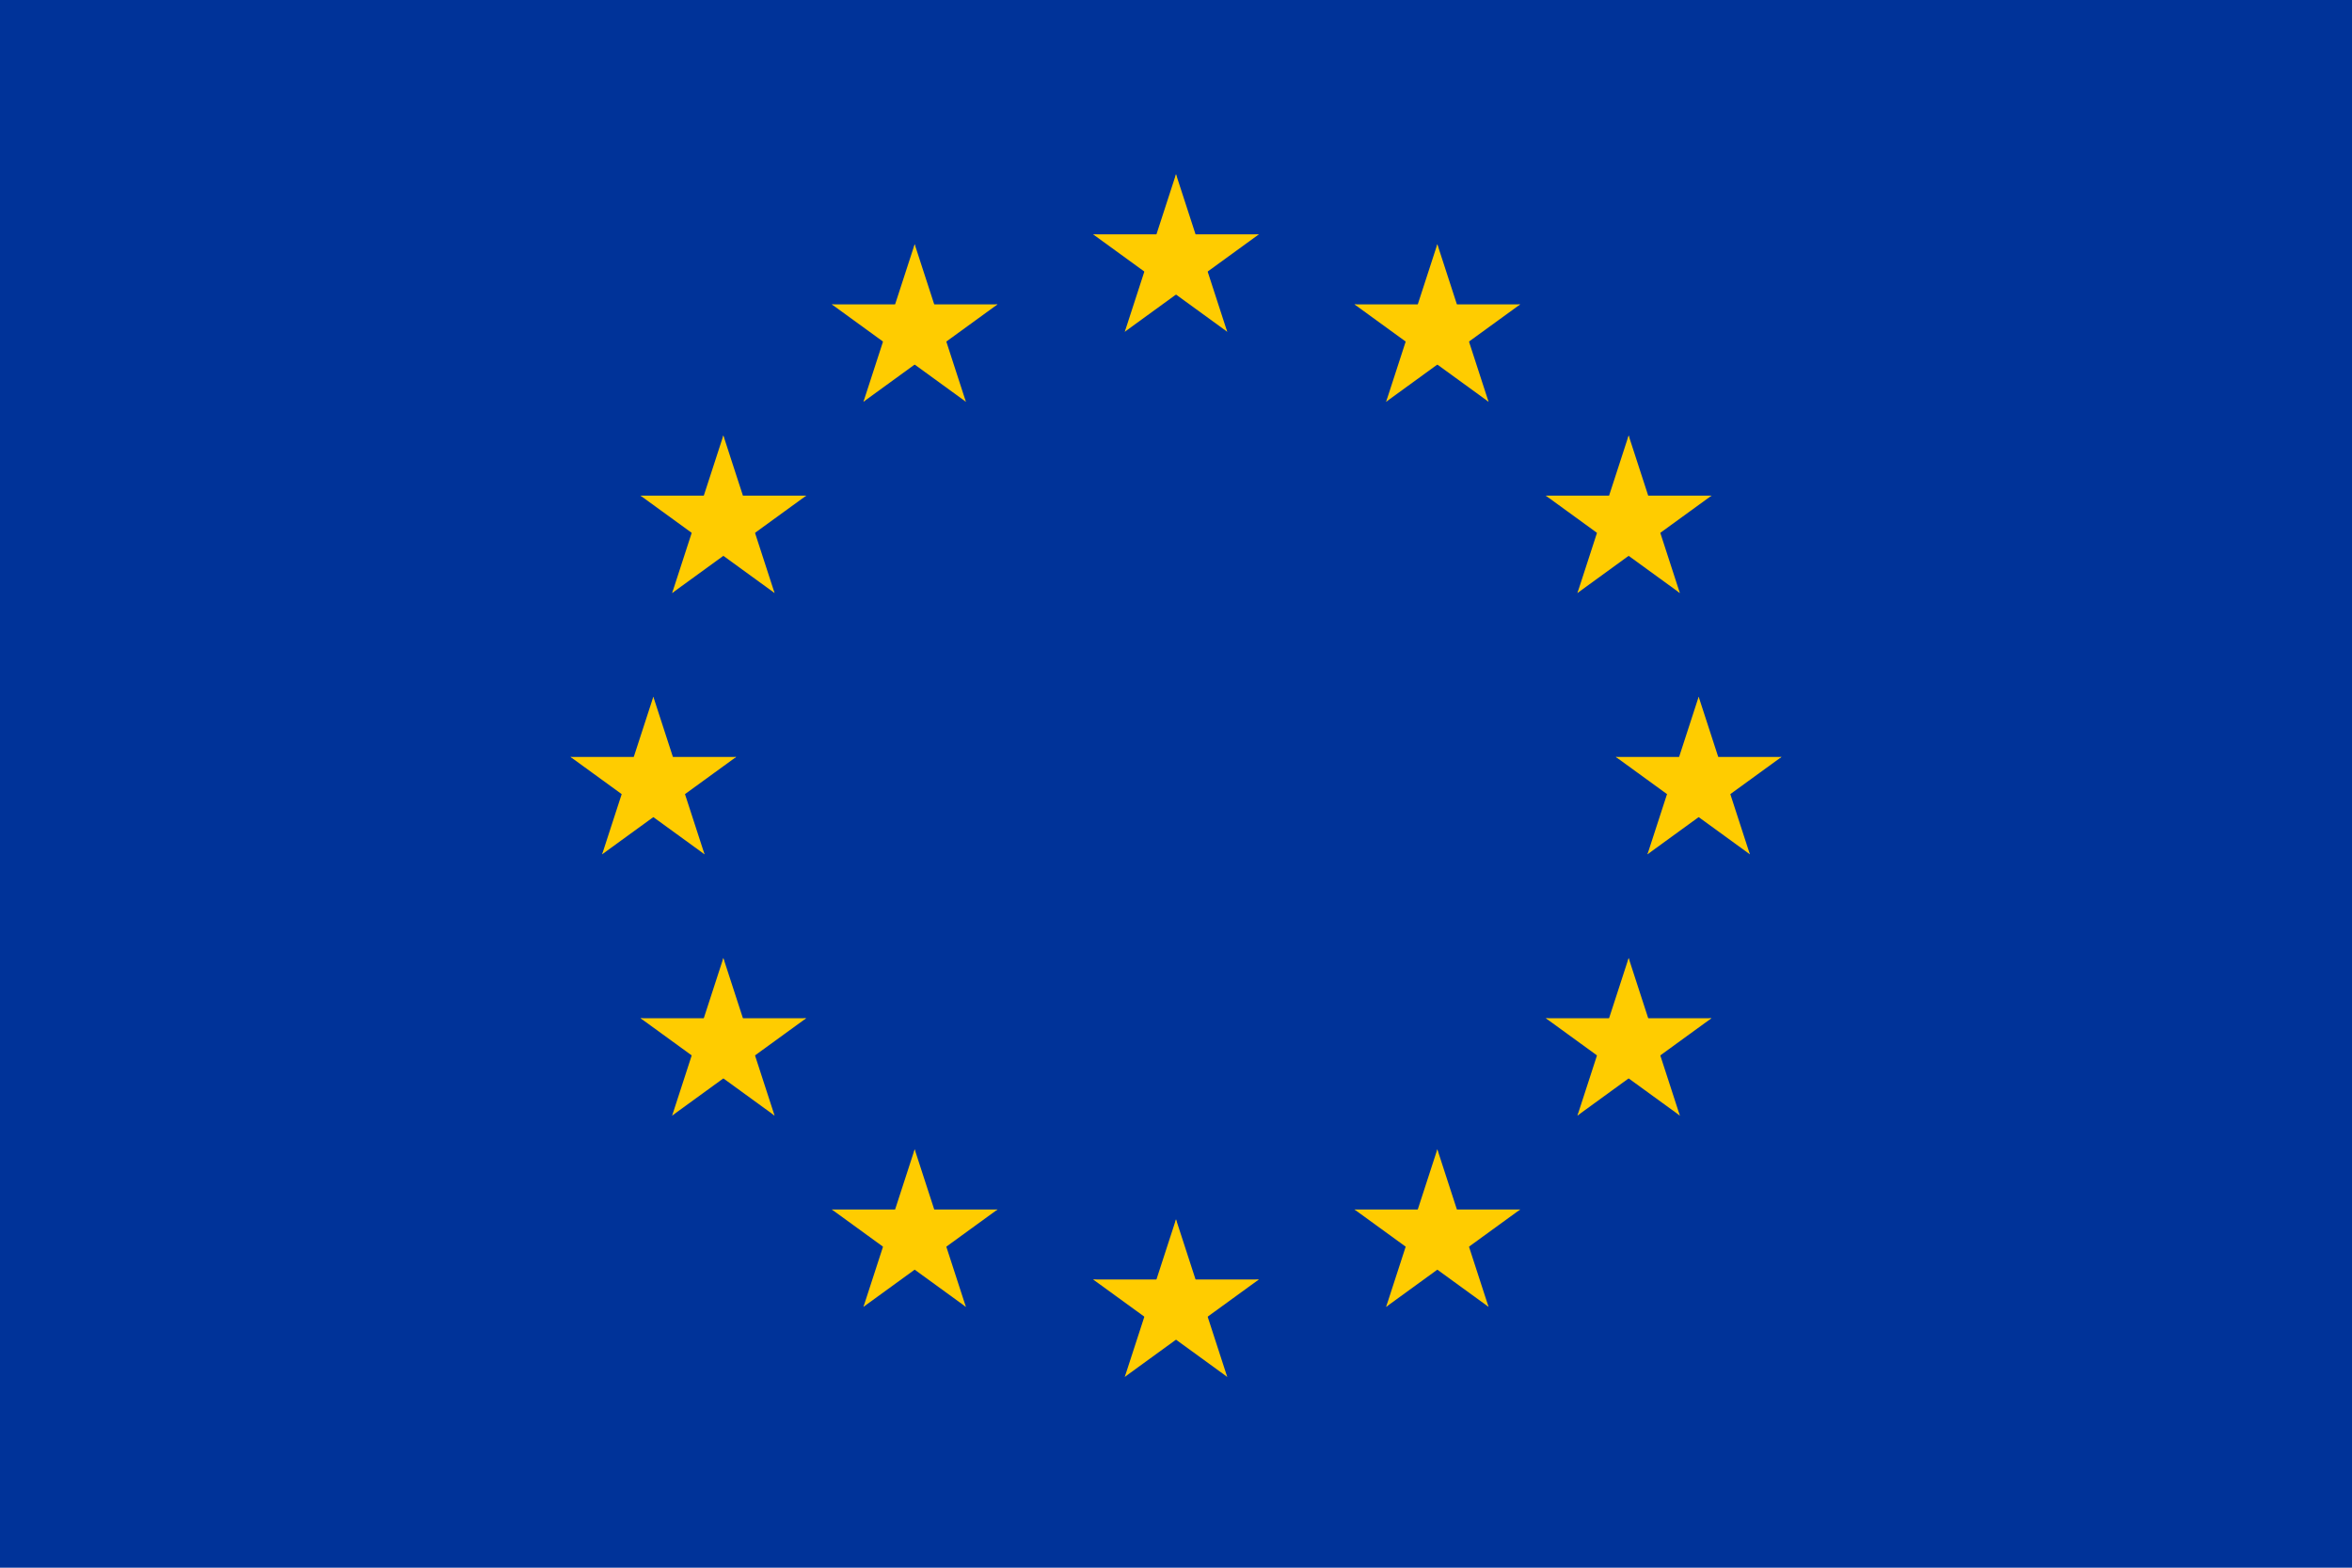
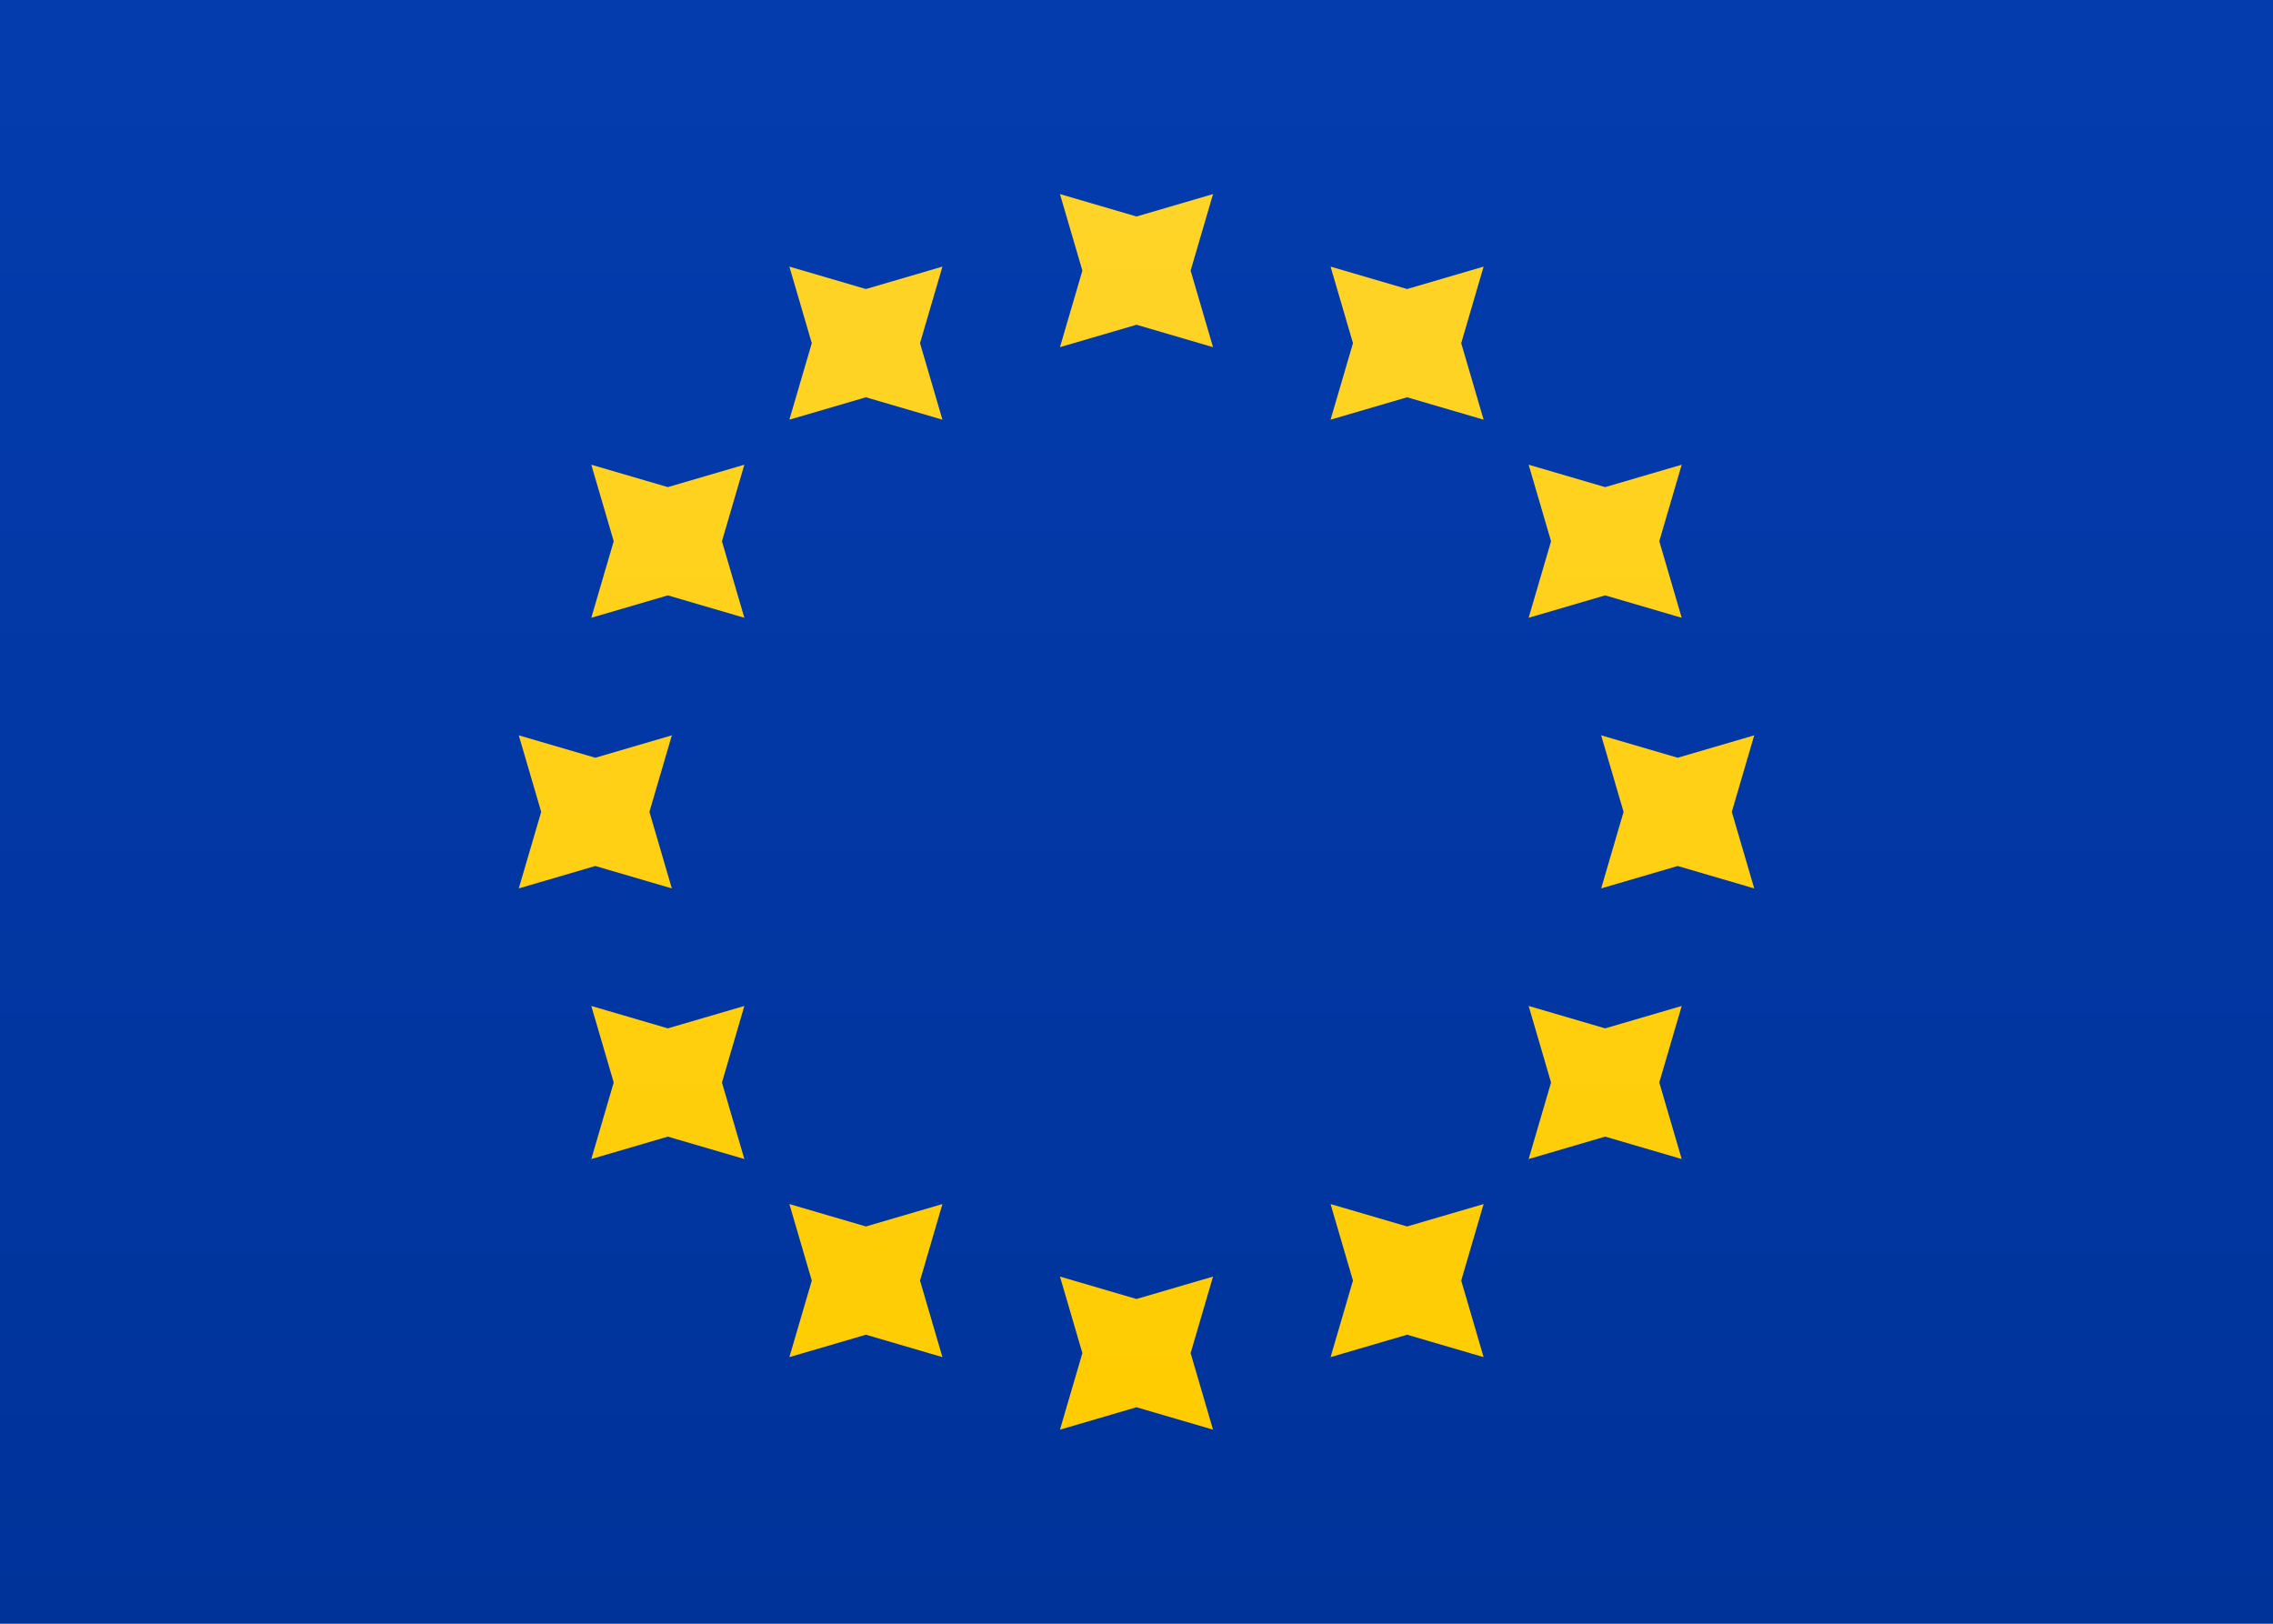
- <svg xmlns="http://www.w3.org/2000/svg" xmlns:xlink="http://www.w3.org/1999/xlink" viewBox="0 0 810 540">
+ <svg xmlns="http://www.w3.org/2000/svg" width="21px" height="15px" viewBox="0 0 21 15" version="1.1">
  <defs>
-     <g id="s">
-       <g id="c">
-         <path id="t" d="M0,0v1h0.5z" transform="translate(0,-1)rotate(18)" />
-         <use xlink:href="#t" transform="scale(-1,1)" />
-       </g>
-       <g id="a">
-         <use xlink:href="#c" transform="rotate(72)" />
-         <use xlink:href="#c" transform="rotate(144)" />
-       </g>
-       <use xlink:href="#a" transform="scale(-1,1)" />
+     <linearGradient x1="50%" y1="0%" x2="50%" y2="100%" id="linearGradient-1">
+       <stop stop-color="#FFFFFF" offset="0%" />
+       <stop stop-color="#F0F0F0" offset="100%" />
+     </linearGradient>
+     <linearGradient x1="50%" y1="0%" x2="50%" y2="100%" id="linearGradient-2">
+       <stop stop-color="#043CAE" offset="0%" />
+       <stop stop-color="#00339A" offset="100%" />
+     </linearGradient>
+     <linearGradient x1="50%" y1="0%" x2="50%" y2="100%" id="linearGradient-3">
+       <stop stop-color="#FFD429" offset="0%" />
+       <stop stop-color="#FFCC00" offset="100%" />
+     </linearGradient>
+   </defs>
+   <g id="Symbols" stroke="none" stroke-width="1" fill="none" fill-rule="evenodd">
+     <g id="EU">
+       <rect id="FlagBackground" fill="url(#linearGradient-1)" x="0" y="0" width="21" height="15" />
+       <rect id="Mask-Copy" fill="url(#linearGradient-2)" x="0" y="0" width="21" height="15" />
+       <path d="M10.5,3 L9.793,3.207 L10,2.5 L9.793,1.793 L10.5,2 L11.207,1.793 L11,2.5 L11.207,3.207 L10.5,3 Z M10.5,13 L9.793,13.207 L10,12.5 L9.793,11.793 L10.5,12 L11.207,11.793 L11,12.5 L11.207,13.207 L10.5,13 Z M15.5,8 L14.793,8.207 L15,7.5 L14.793,6.793 L15.5,7 L16.207,6.793 L16,7.5 L16.207,8.207 L15.5,8 Z M5.5,8 L4.793,8.207 L5,7.5 L4.793,6.793 L5.5,7 L6.207,6.793 L6,7.5 L6.207,8.207 L5.5,8 Z M14.83,5.5 L14.123,5.707 L14.33,5 L14.123,4.293 L14.83,4.5 L15.537,4.293 L15.33,5 L15.537,5.707 L14.83,5.5 Z M6.17,10.5 L5.463,10.707 L5.67,10 L5.463,9.293 L6.17,9.5 L6.877,9.293 L6.67,10 L6.877,10.707 L6.17,10.5 Z M13,3.67 L12.293,3.877 L12.5,3.17 L12.293,2.463 L13,2.67 L13.707,2.463 L13.5,3.17 L13.707,3.877 L13,3.67 Z M8,12.33 L7.293,12.537 L7.5,11.83 L7.293,11.123 L8,11.33 L8.707,11.123 L8.5,11.83 L8.707,12.537 L8,12.33 Z M14.83,10.5 L14.123,10.707 L14.33,10 L14.123,9.293 L14.83,9.5 L15.537,9.293 L15.33,10 L15.537,10.707 L14.83,10.5 Z M6.17,5.5 L5.463,5.707 L5.67,5 L5.463,4.293 L6.17,4.5 L6.877,4.293 L6.67,5 L6.877,5.707 L6.17,5.5 Z M13,12.33 L12.293,12.537 L12.5,11.83 L12.293,11.123 L13,11.33 L13.707,11.123 L13.5,11.83 L13.707,12.537 L13,12.33 Z M8,3.67 L7.293,3.877 L7.5,3.17 L7.293,2.463 L8,2.67 L8.707,2.463 L8.5,3.17 L8.707,3.877 L8,3.67 Z" id="Star-2" fill="url(#linearGradient-3)" />
    </g>
-   </defs>
-   <rect fill="#039" width="810" height="540" />
-   <g fill="#fc0" transform="scale(30)translate(13.5,9)">
-     <use xlink:href="#s" y="-6" />
-     <use xlink:href="#s" y="6" />
-     <g id="l">
-       <use xlink:href="#s" x="-6" />
-       <use xlink:href="#s" transform="rotate(150)translate(0,6)rotate(66)" />
-       <use xlink:href="#s" transform="rotate(120)translate(0,6)rotate(24)" />
-       <use xlink:href="#s" transform="rotate(60)translate(0,6)rotate(12)" />
-       <use xlink:href="#s" transform="rotate(30)translate(0,6)rotate(42)" />
-     </g>
-     <use xlink:href="#l" transform="scale(-1,1)" />
  </g>
</svg>
